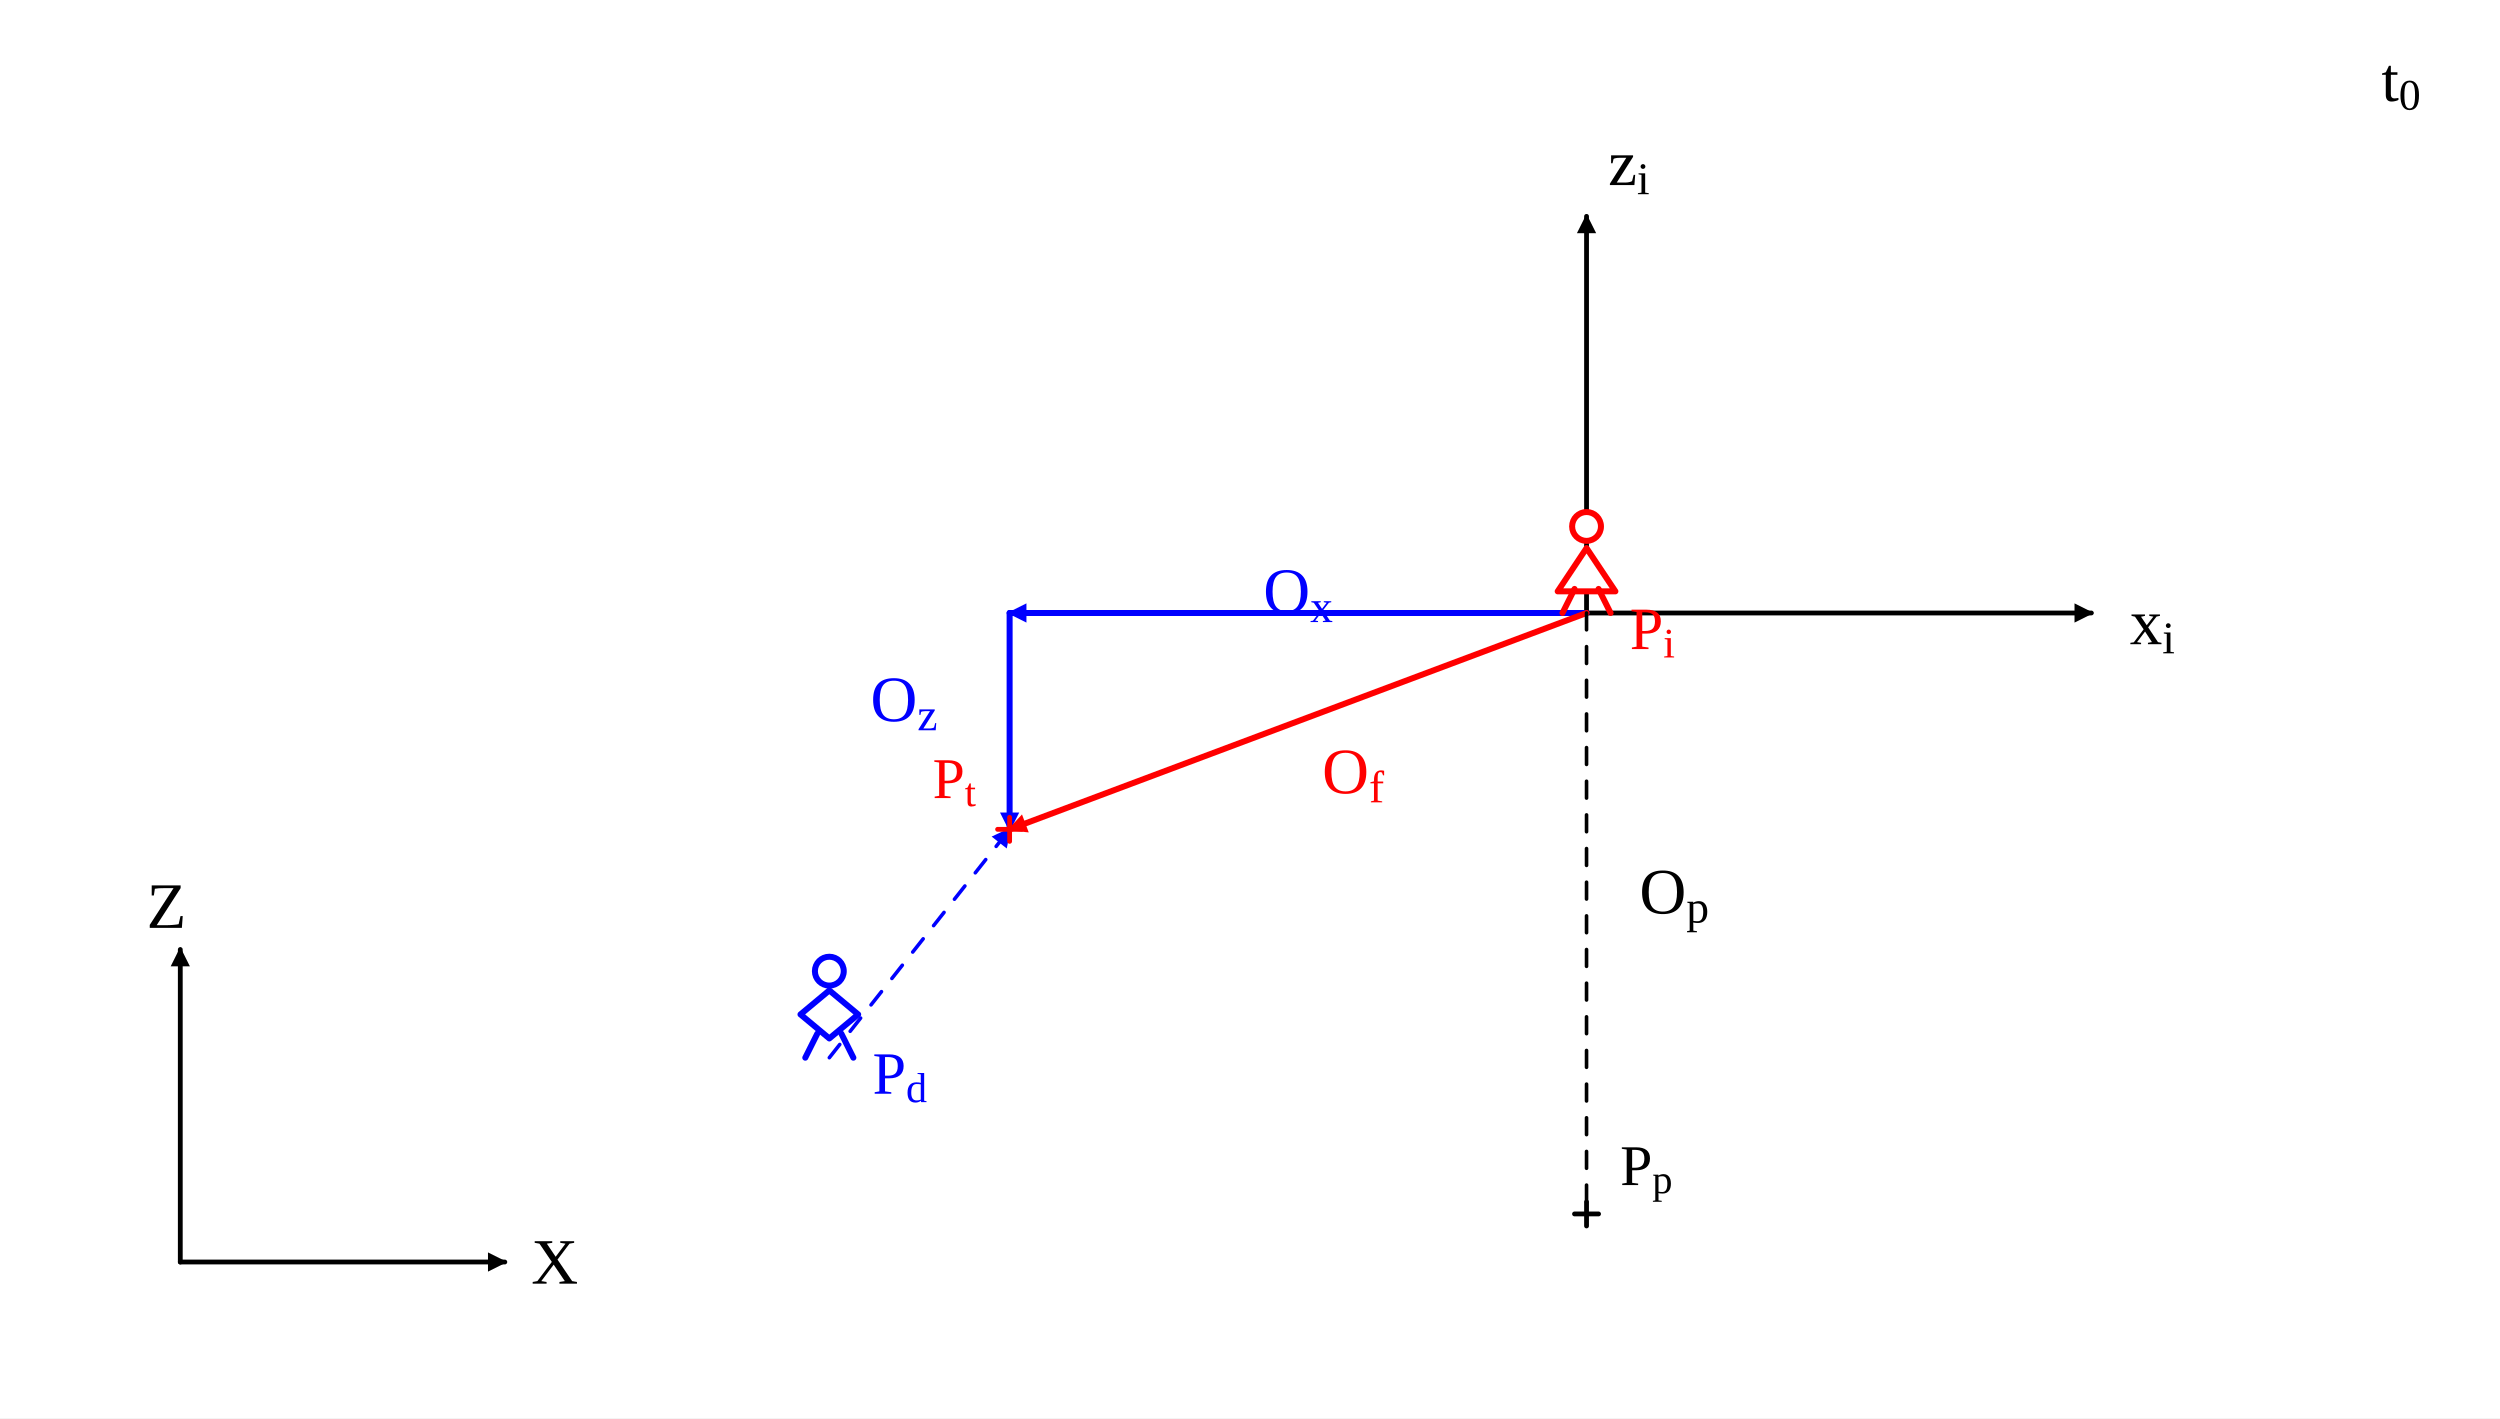
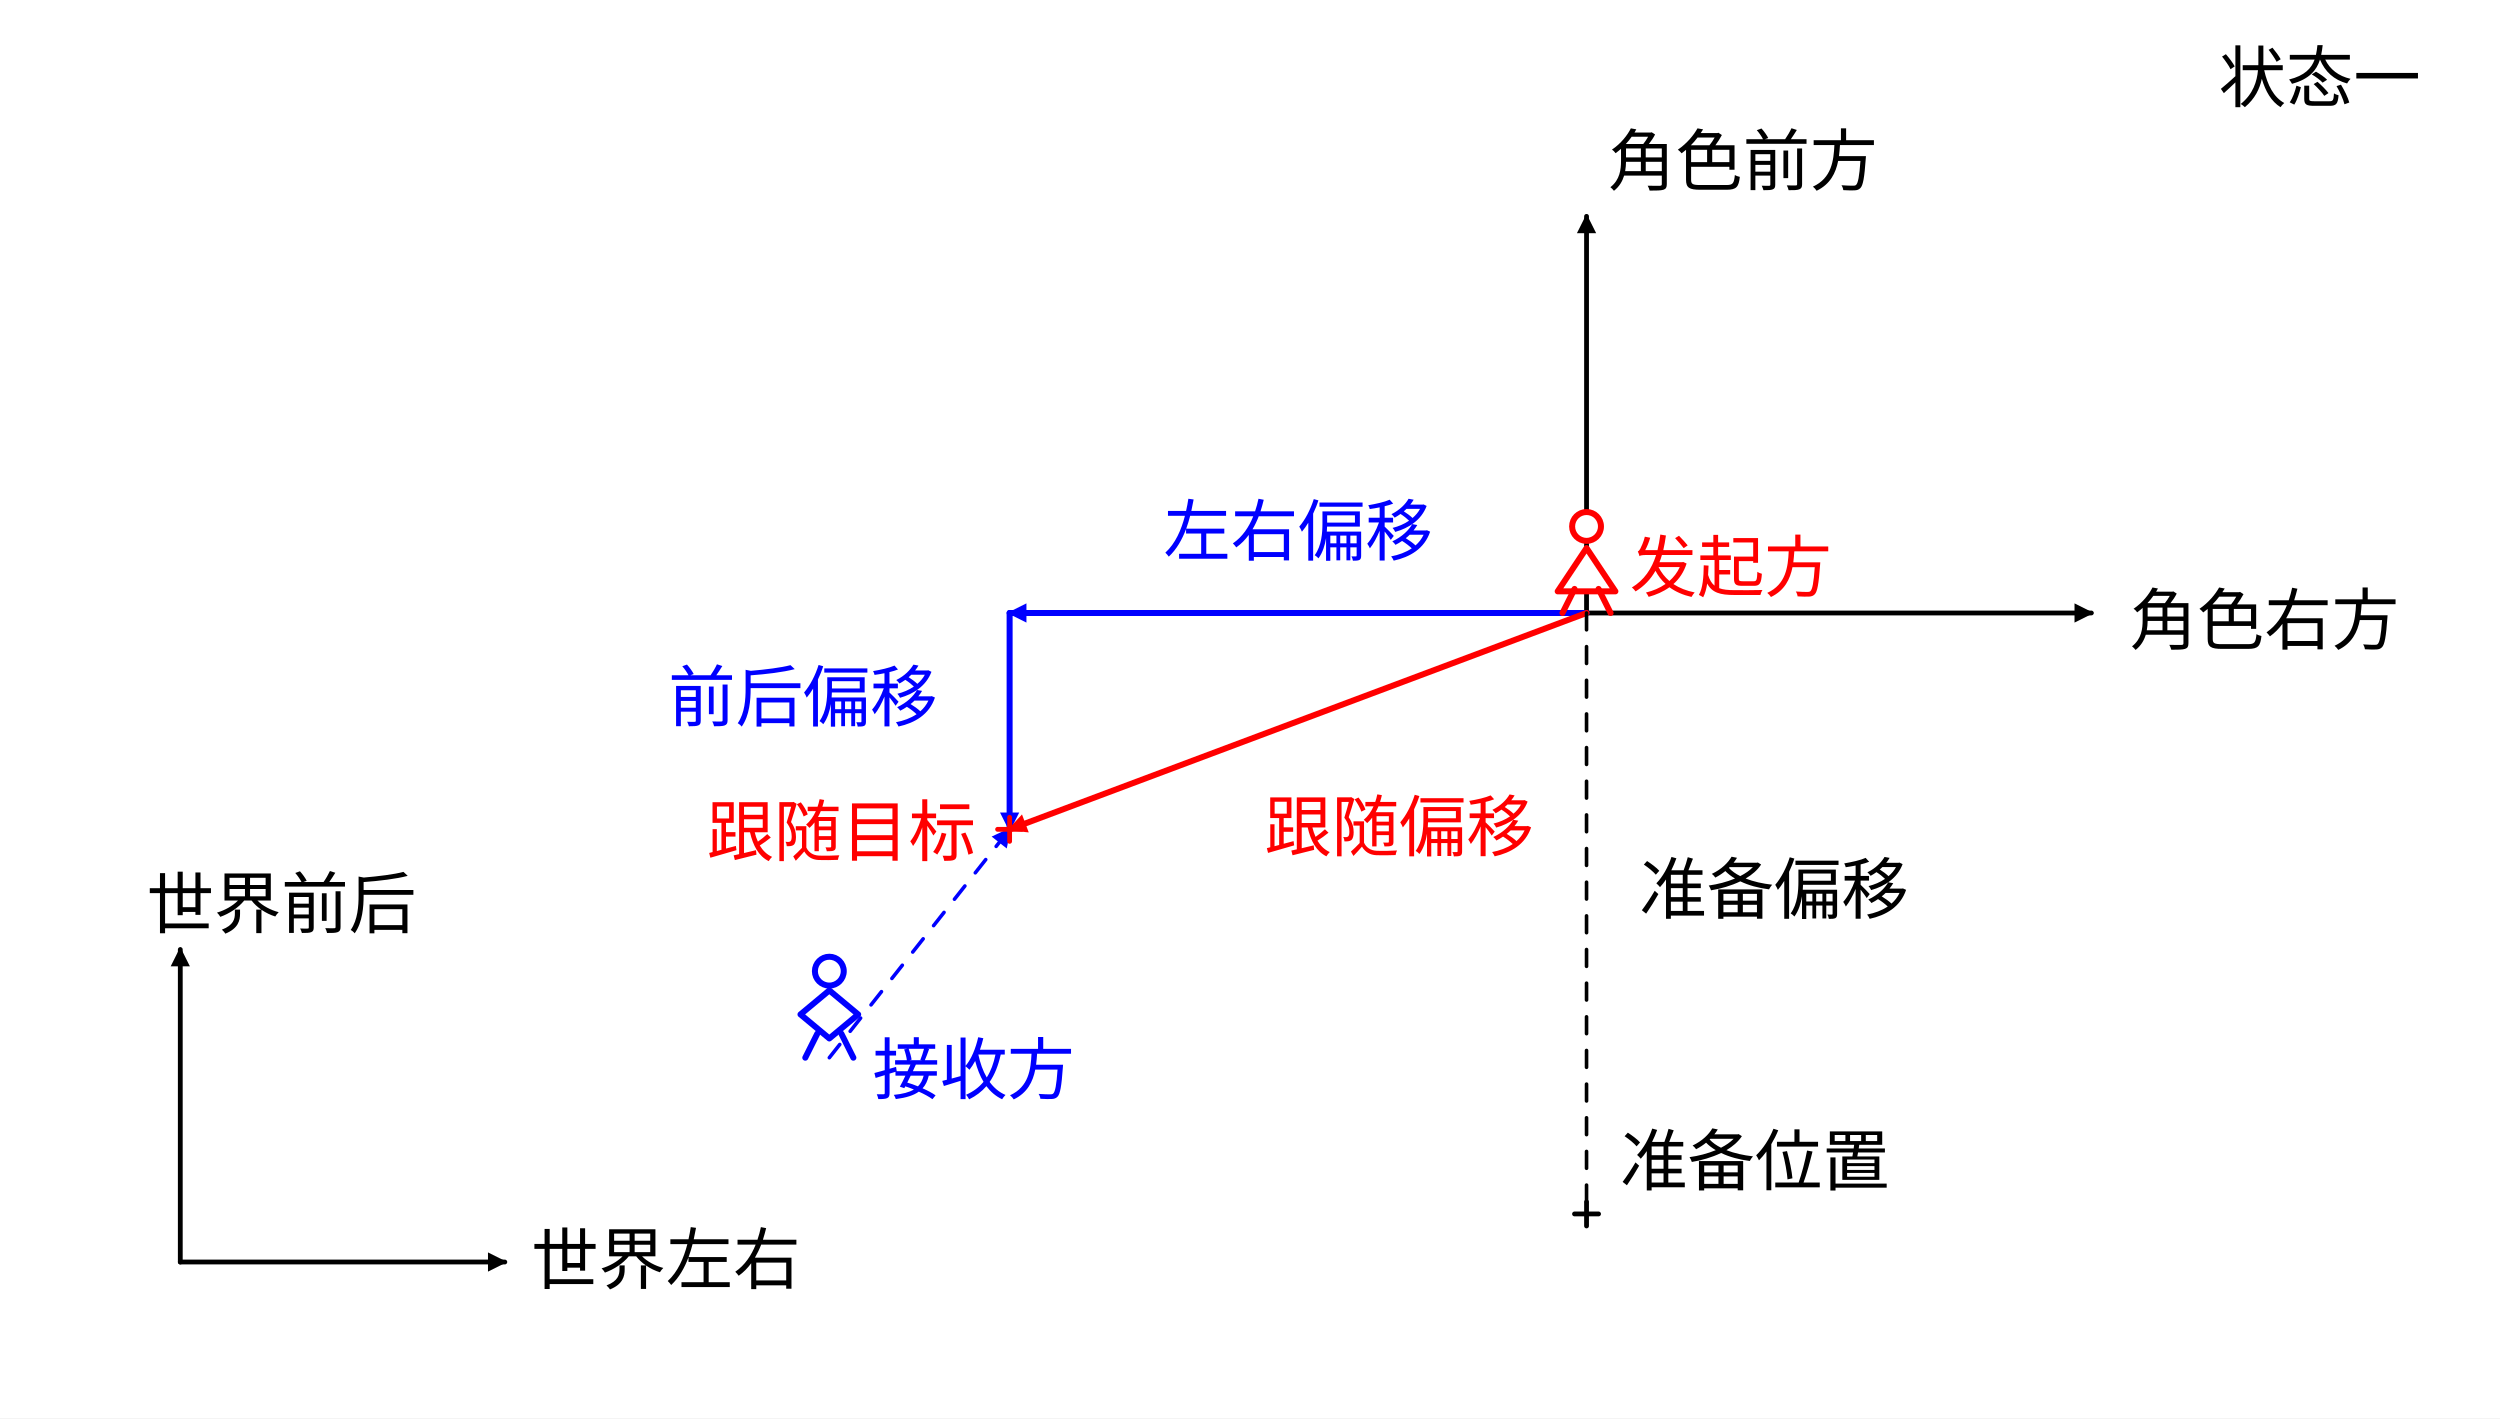
<svg xmlns="http://www.w3.org/2000/svg" width="1040" height="590" viewBox="0 0 1040 590" role="img" aria-labelledby="title desc">
  <defs>
    <marker id="k" markerWidth="9" markerHeight="9" refX="7" refY="4" orient="auto" markerUnits="userSpaceOnUse">
      <path d="M0 0L8 4L0 8Z" fill="#000000" />
    </marker>
    <marker id="r" markerWidth="9" markerHeight="9" refX="7" refY="4" orient="auto" markerUnits="userSpaceOnUse">
      <path d="M0 0L8 4L0 8Z" fill="#FF0000" />
    </marker>
    <marker id="b" markerWidth="9" markerHeight="9" refX="7" refY="4" orient="auto" markerUnits="userSpaceOnUse">
      <path d="M0 0L8 4L0 8Z" fill="#0000FF" />
    </marker>
  </defs>
  <rect width="1040" height="590" fill="#FFFFFF" />
  <g stroke-linecap="round" stroke-linejoin="round">
-     <text x="1007" y="42" fill="#000000" font-family="Cambria Math, Times New Roman, serif" font-size="26" text-anchor="end">t<tspan baseline-shift="sub" font-size="70%">0</tspan>
-     </text>
+     <text x="923.00" y="42.40" fill="#000000" font-family="Microsoft YaHei, PingFang SC, sans-serif" font-size="28" text-anchor="start">状态一</text>
    <path d="M660.00 255.00L870.00 255.00" fill="none" stroke="#000000" stroke-width="2" marker-end="url(#k)" />
    <path d="M660.00 255.00L660.00 90.00" fill="none" stroke="#000000" stroke-width="2" marker-end="url(#k)" />
-     <text x="886.0" y="268.0" fill="#000000" font-family="Cambria Math, Times New Roman, serif" font-size="27" text-anchor="start">x<tspan baseline-shift="sub" font-size="70%">i</tspan>
-     </text>
-     <text x="669.0" y="77.0" fill="#000000" font-family="Cambria Math, Times New Roman, serif" font-size="27" text-anchor="start">z<tspan baseline-shift="sub" font-size="70%">i</tspan>
-     </text>
+     <text x="886.00" y="268.00" fill="#000000" font-family="Microsoft YaHei, PingFang SC, sans-serif" font-size="28" text-anchor="start">角色右方</text>
+     <text x="669.00" y="77.00" fill="#000000" font-family="Microsoft YaHei, PingFang SC, sans-serif" font-size="28" text-anchor="start">角色前方</text>
    <path d="M660.00 255.00L420.00 255.00" fill="none" stroke="#0000FF" stroke-width="2.5" marker-end="url(#b)" />
    <path d="M420.00 255.00L420.00 345.00" fill="none" stroke="#0000FF" stroke-width="2.5" marker-end="url(#b)" />
    <path d="M660.00 255.00L420.00 345.00" fill="none" stroke="#FF0000" stroke-width="2.5" marker-end="url(#r)" />
    <path d="M660.00 255.00L660.00 505.00" fill="none" stroke="#000000" stroke-width="1.5" stroke-dasharray="7 7" />
-     <text x="540.0" y="255.0" fill="#0000FF" font-family="Cambria Math, Times New Roman, serif" font-size="27" text-anchor="middle">O<tspan baseline-shift="sub" font-size="70%">x</tspan>
-     </text>
-     <text x="390.0" y="300.0" fill="#0000FF" font-family="Cambria Math, Times New Roman, serif" font-size="27" text-anchor="end">O<tspan baseline-shift="sub" font-size="70%">z</tspan>
-     </text>
-     <text x="550.0" y="330.0" fill="#FF0000" font-family="Cambria Math, Times New Roman, serif" font-size="27" text-anchor="start">O<tspan baseline-shift="sub" font-size="70%">f</tspan>
-     </text>
-     <text x="682.0" y="380.0" fill="#000000" font-family="Cambria Math, Times New Roman, serif" font-size="27" text-anchor="start">O<tspan baseline-shift="sub" font-size="70%">p</tspan>
-     </text>
+     <text x="484.00" y="231.00" fill="#0000FF" font-family="Microsoft YaHei, PingFang SC, sans-serif" font-size="28" text-anchor="start">左右偏移</text>
+     <text x="278.00" y="300.00" fill="#0000FF" font-family="Microsoft YaHei, PingFang SC, sans-serif" font-size="28" text-anchor="start">前后偏移</text>
+     <text x="526.00" y="354.00" fill="#FF0000" font-family="Microsoft YaHei, PingFang SC, sans-serif" font-size="28" text-anchor="start">跟随偏移</text>
+     <text x="682.00" y="380.00" fill="#000000" font-family="Microsoft YaHei, PingFang SC, sans-serif" font-size="28" text-anchor="start">准备偏移</text>
    <path d="M345.00 440.00L420.00 345.00" fill="none" stroke="#0000FF" stroke-width="1.5" stroke-dasharray="7 7" marker-end="url(#b)" />
    <path d="M415.00 345.00L425.00 345.00" fill="none" stroke="#FF0000" stroke-width="2" />
    <path d="M420.00 340.00L420.00 350.00" fill="none" stroke="#FF0000" stroke-width="2" />
-     <text x="406.0" y="332.0" fill="#FF0000" font-family="Cambria Math, Times New Roman, serif" font-size="24" text-anchor="end">P<tspan baseline-shift="sub" font-size="70%">t</tspan>
-     </text>
+     <text x="294.00" y="356.00" fill="#FF0000" font-family="Microsoft YaHei, PingFang SC, sans-serif" font-size="28" text-anchor="start">跟随目标</text>
    <path d="M655.00 505.00L665.00 505.00" fill="none" stroke="#000000" stroke-width="2" />
    <path d="M660.00 500.00L660.00 510.00" fill="none" stroke="#000000" stroke-width="2" />
-     <text x="674.0" y="493.0" fill="#000000" font-family="Cambria Math, Times New Roman, serif" font-size="24" text-anchor="start">P<tspan baseline-shift="sub" font-size="70%">p</tspan>
-     </text>
+     <text x="674.00" y="493.00" fill="#000000" font-family="Microsoft YaHei, PingFang SC, sans-serif" font-size="28" text-anchor="start">准备位置</text>
    <g data-role="initiator" data-x="660.00" data-y="255.00" transform="translate(660.00 255.00) scale(1)">
      <circle cx="0.00" cy="-36.00" r="6" fill="#FFFFFF" stroke="#FF0000" stroke-width="2.5" />
      <path d="M0 -27L-12 -9L12 -9Z" fill="#FFFFFF" stroke="#FF0000" stroke-width="2.5" />
      <path d="M-5.00 -10.00L-10.00 0.00" fill="none" stroke="#FF0000" stroke-width="2.5" />
      <path d="M5.00 -10.00L10.00 0.00" fill="none" stroke="#FF0000" stroke-width="2.5" />
    </g>
-     <text x="678" y="270" fill="#FF0000" font-family="Cambria Math, Times New Roman, serif" font-size="25" text-anchor="start">P<tspan baseline-shift="sub" font-size="70%">i</tspan>
-     </text>
+     <text x="678.00" y="246.00" fill="#FF0000" font-family="Microsoft YaHei, PingFang SC, sans-serif" font-size="28" text-anchor="start">发起方</text>
    <g data-role="recipient" data-x="345.00" data-y="440.00" transform="translate(345.00 440.00) scale(1)">
      <circle cx="0.00" cy="-36.00" r="6" fill="#FFFFFF" stroke="#0000FF" stroke-width="2.5" />
      <path d="M0 -28L-12 -18L0 -8L12 -18Z" fill="#FFFFFF" stroke="#0000FF" stroke-width="2.5" />
      <path d="M-5.00 -10.00L-10.00 0.00" fill="none" stroke="#0000FF" stroke-width="2.5" />
      <path d="M5.00 -10.00L10.00 0.00" fill="none" stroke="#0000FF" stroke-width="2.5" />
    </g>
-     <text x="363" y="455" fill="#0000FF" font-family="Cambria Math, Times New Roman, serif" font-size="25" text-anchor="start">P<tspan baseline-shift="sub" font-size="70%">d</tspan>
-     </text>
+     <text x="363.00" y="455.00" fill="#0000FF" font-family="Microsoft YaHei, PingFang SC, sans-serif" font-size="28" text-anchor="start">接收方</text>
    <path d="M75.00 525.00L210.00 525.00" fill="none" stroke="#000000" stroke-width="2" marker-end="url(#k)" />
    <path d="M75.00 525.00L75.00 395.00" fill="none" stroke="#000000" stroke-width="2" marker-end="url(#k)" />
-     <text x="221" y="534" fill="#000000" font-family="Cambria Math, Times New Roman, serif" font-size="27" text-anchor="start">X</text>
-     <text x="61" y="386" fill="#000000" font-family="Cambria Math, Times New Roman, serif" font-size="27" text-anchor="start">Z</text>
+     <text x="221.00" y="534.00" fill="#000000" font-family="Microsoft YaHei, PingFang SC, sans-serif" font-size="28" text-anchor="start">世界左右</text>
+     <text x="61.00" y="386.00" fill="#000000" font-family="Microsoft YaHei, PingFang SC, sans-serif" font-size="28" text-anchor="start">世界前后</text>
  </g>
</svg>
